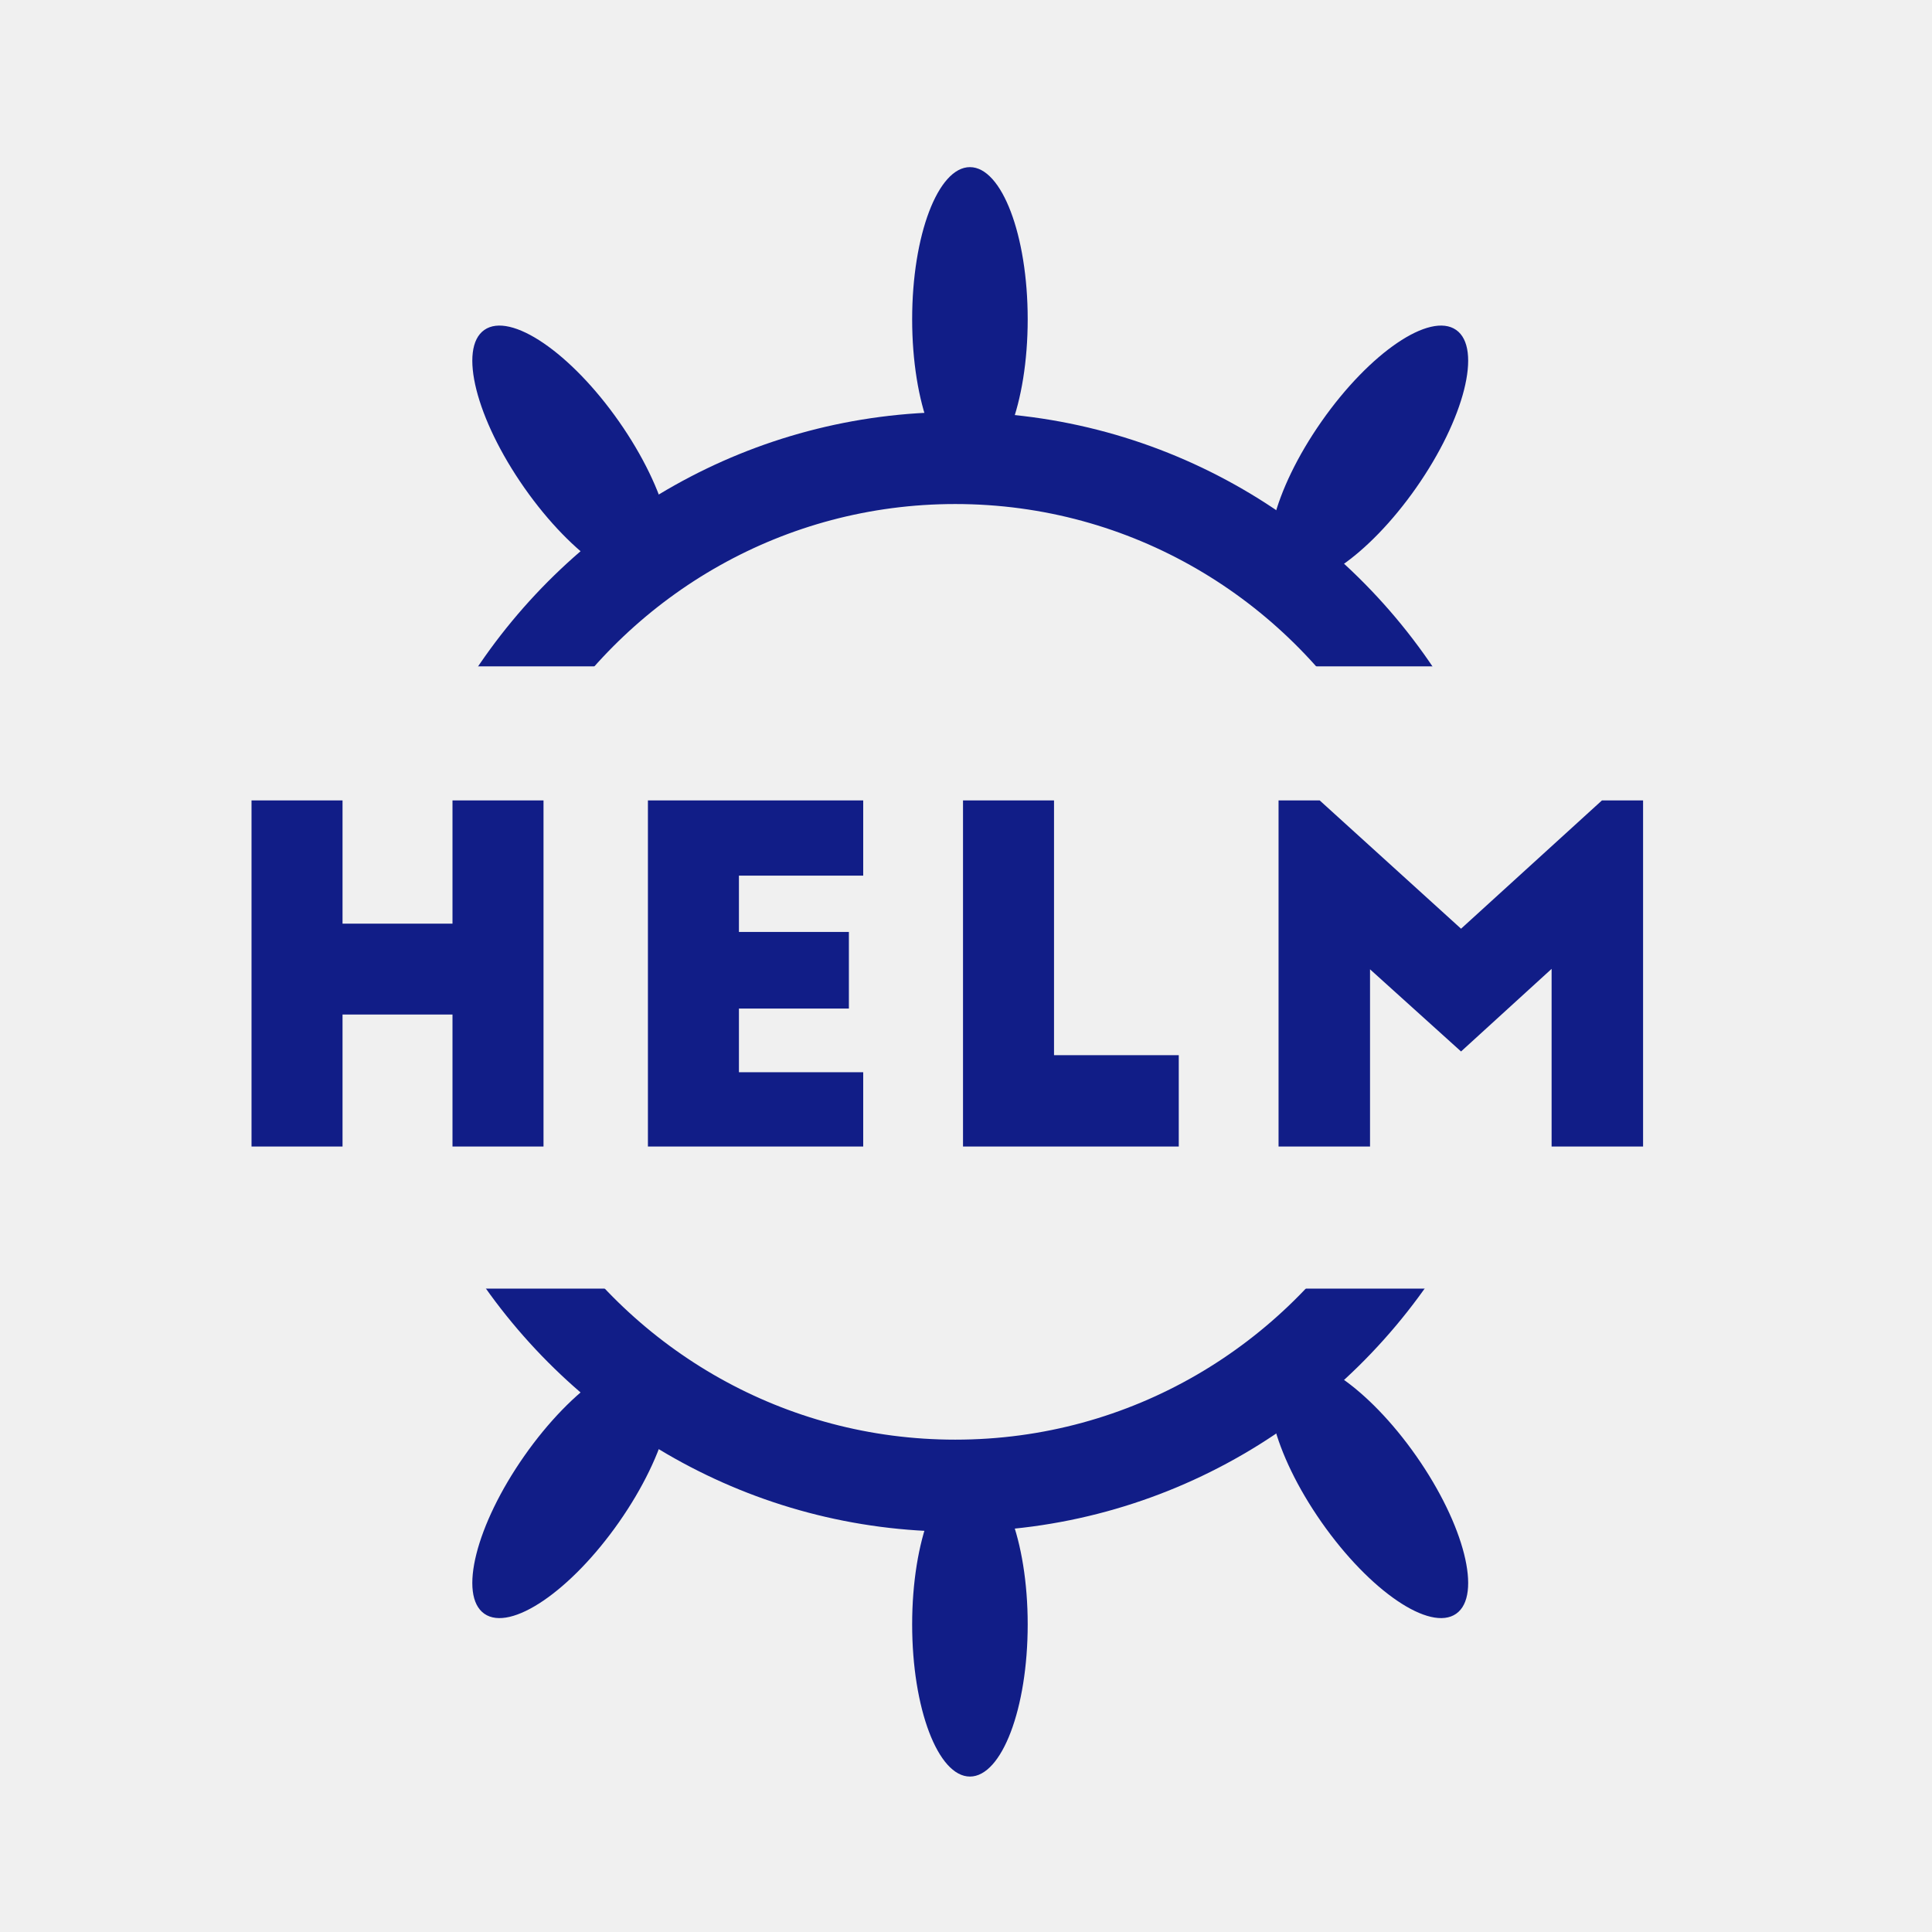
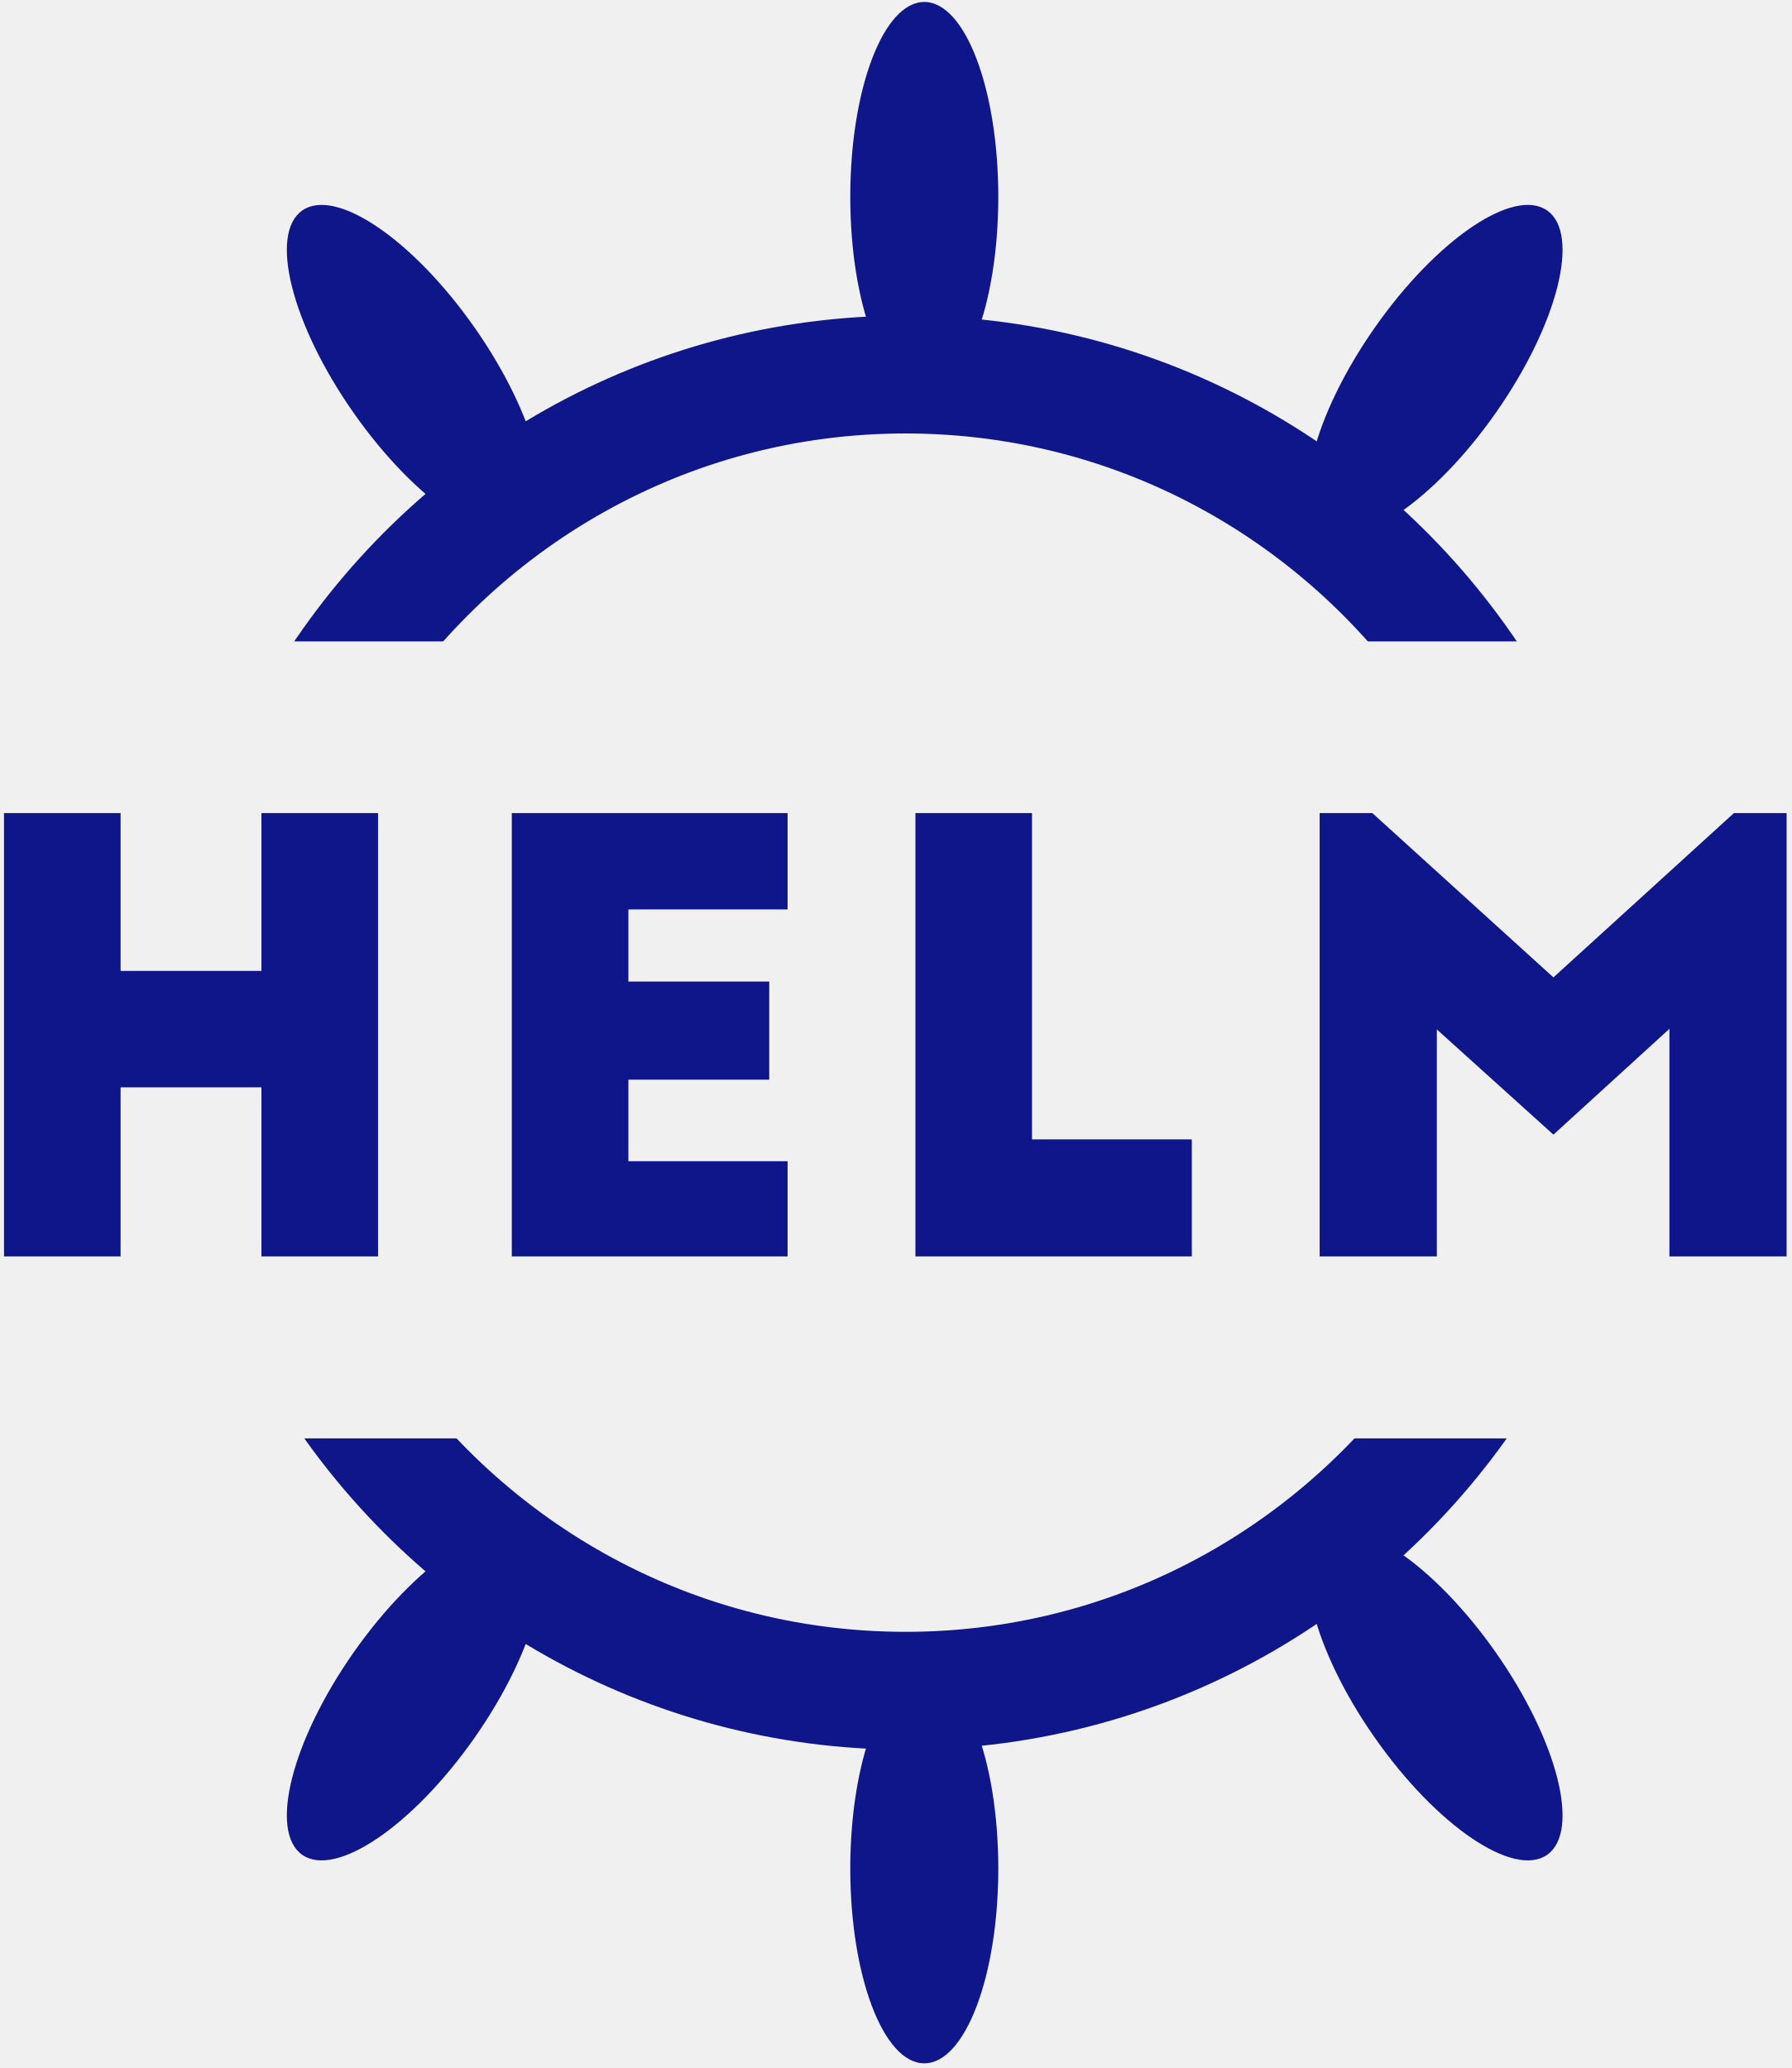
- <svg xmlns="http://www.w3.org/2000/svg" xmlns:xlink="http://www.w3.org/1999/xlink" width="420px" height="420px" viewBox="0 0 420 420" version="1.1">
+ <svg xmlns="http://www.w3.org/2000/svg" xmlns:xlink="http://www.w3.org/1999/xlink" width="304px" height="351px" viewBox="0 0 304 351" version="1.1">
  <defs>
    <rect id="path-1" x="0" y="0" width="313.303" height="159.865" />
    <rect id="path-3" x="0" y="0" width="313.303" height="159.865" />
  </defs>
  <g id="Artboard" stroke="none" stroke-width="1" fill="none" fill-rule="evenodd">
-     <g id="Logo" transform="translate(43, -15)">
+     <g id="Logo" transform="translate(-11, -51)">
      <g id="Betchna-Helm">
-         <path d="M11.679,189 L31.464,189 L31.464,215.789 L55.368,215.789 L55.368,189 L75.154,189 L75.154,264.25 L55.368,264.25 L55.368,235.555 L31.464,235.555 L31.464,264.25 L11.679,264.25 L11.679,189 Z M97.852,264.25 L97.852,189 L144.655,189 L144.655,205.354 L117.638,205.354 L117.638,217.595 L141.542,217.595 L141.542,234.25 L117.638,234.25 L117.638,248.096 L144.655,248.096 L144.655,264.25 L97.852,264.25 Z M166.35,264.25 L166.35,189 L186.135,189 L186.135,244.384 L213.253,244.384 L213.253,264.25 L166.35,264.25 Z M243.886,189 L274.619,216.893 L305.252,189 L314.191,189 L314.191,264.25 L294.305,264.25 L294.305,225.622 L274.619,243.581 L254.833,225.722 L254.833,264.25 L234.947,264.25 L234.947,189 L243.886,189 Z" id="HELM" fill="#111D87" />
+         <path d="M11.679,189 L31.464,189 L31.464,215.789 L55.368,215.789 L55.368,189 L75.154,189 L75.154,264.25 L55.368,264.25 L55.368,235.555 L31.464,235.555 L31.464,264.25 L11.679,264.25 L11.679,189 Z M97.852,264.25 L97.852,189 L144.655,189 L144.655,205.354 L117.638,205.354 L117.638,217.595 L141.542,217.595 L141.542,234.25 L117.638,234.25 L117.638,248.096 L144.655,248.096 L144.655,264.25 L97.852,264.25 Z M166.35,264.25 L166.35,189 L186.135,189 L186.135,244.384 L213.253,244.384 L213.253,264.25 L166.35,264.25 Z M243.886,189 L274.619,216.893 L305.252,189 L314.191,189 L314.191,264.25 L294.305,264.25 L294.305,225.622 L274.619,243.581 L254.833,225.722 L254.833,264.25 L234.947,264.25 L234.947,189 L243.886,189 Z" id="HELM" fill="#0F1689" />
        <g id="top-arc" transform="translate(168.9581, 375) scale(1, -1) translate(-168.9581, -375) translate(11.95814, 295)">
          <mask id="mask-2" fill="white">
            <use xlink:href="#path-1" />
          </mask>
          <g id="Rectangle-5" fill-rule="nonzero" />
-           <g id="rungs-top" mask="url(#mask-2)" fill="#111D87">
+           <g id="rungs-top" mask="url(#mask-2)" fill="#0F1689">
            <g transform="translate(39.16289, 53.67076)">
              <path d="M203.461,95.688 C210.397,95.688 216.02,80.878 216.02,62.61 C216.02,44.342 210.397,29.533 203.461,29.533 C196.524,29.533 190.901,44.342 190.901,62.61 C190.901,80.878 196.524,95.688 203.461,95.688 Z" id="Oval-1" transform="translate(203.4607, 62.61022) rotate(35) translate(-203.4607, -62.61022) " />
              <path d="M30.142,95.688 C37.079,95.688 42.702,80.878 42.702,62.61 C42.702,44.342 37.079,29.533 30.142,29.533 C23.206,29.533 17.583,44.342 17.583,62.61 C17.583,80.878 23.206,95.688 30.142,95.688 Z" id="Oval-1-Copy" transform="translate(30.14232, 62.61022) scale(-1, 1) rotate(35) translate(-30.14232, -62.61022) " />
              <path d="M116.733,66.275 C123.669,66.275 129.292,51.466 129.292,33.198 C129.292,14.93 123.669,0.121 116.733,0.121 C109.797,0.121 104.174,14.93 104.174,33.198 C104.174,51.466 109.797,66.275 116.733,66.275 Z" id="Oval-1-Copy-4" transform="translate(116.7328, 33.19795) scale(-1, 1) translate(-116.7328, -33.19795) " />
            </g>
          </g>
-           <path d="M251.467,173.1 C231.237,139.49 194.577,117.032 152.711,117.032 C111.99,117.032 76.195,138.278 55.653,170.367 M57.851,299.536 C78.691,329.769 113.407,349.563 152.711,349.563 C192.087,349.563 226.858,329.697 247.685,299.371" id="Oval-1" stroke="#111D87" stroke-width="20" mask="url(#mask-2)" />
+           <path d="M251.467,173.1 C231.237,139.49 194.577,117.032 152.711,117.032 C111.99,117.032 76.195,138.278 55.653,170.367 M57.851,299.536 C78.691,329.769 113.407,349.563 152.711,349.563 C192.087,349.563 226.858,329.697 247.685,299.371" id="Oval-1" stroke="#0F1689" stroke-width="20" mask="url(#mask-2)" />
        </g>
        <g id="top-arc" transform="translate(11.95814, 0)">
          <mask id="mask-4" fill="white">
            <use xlink:href="#path-3" />
          </mask>
          <g id="Rectangle-5" fill-rule="nonzero" />
-           <g id="rungs-top" mask="url(#mask-4)" fill="#111D87">
+           <g id="rungs-top" mask="url(#mask-4)" fill="#0F1689">
            <g transform="translate(39.16289, 51.2113)">
              <path d="M203.461,95.688 C210.397,95.688 216.02,80.878 216.02,62.61 C216.02,44.342 210.397,29.533 203.461,29.533 C196.524,29.533 190.901,44.342 190.901,62.61 C190.901,80.878 196.524,95.688 203.461,95.688 Z" id="Oval-1" transform="translate(203.4607, 62.61022) rotate(35) translate(-203.4607, -62.61022) " />
              <path d="M30.142,95.688 C37.079,95.688 42.702,80.878 42.702,62.61 C42.702,44.342 37.079,29.533 30.142,29.533 C23.206,29.533 17.583,44.342 17.583,62.61 C17.583,80.878 23.206,95.688 30.142,95.688 Z" id="Oval-1-Copy" transform="translate(30.14232, 62.61022) scale(-1, 1) rotate(35) translate(-30.14232, -62.61022) " />
              <path d="M116.733,66.275 C123.669,66.275 129.292,51.466 129.292,33.198 C129.292,14.93 123.669,0.121 116.733,0.121 C109.797,0.121 104.174,14.93 104.174,33.198 C104.174,51.466 109.797,66.275 116.733,66.275 Z" id="Oval-1-Copy-4" transform="translate(116.7328, 33.19795) scale(-1, 1) translate(-116.7328, -33.19795) " />
            </g>
          </g>
-           <path d="M251.467,170.64 C231.237,137.03 194.577,114.572 152.711,114.572 C111.99,114.572 76.195,135.818 55.653,167.907 M57.851,297.077 C78.691,327.309 113.407,347.103 152.711,347.103 C192.087,347.103 226.858,327.237 247.685,296.912" id="Oval-1" stroke="#111D87" stroke-width="20" mask="url(#mask-4)" />
+           <path d="M251.467,170.64 C231.237,137.03 194.577,114.572 152.711,114.572 C111.99,114.572 76.195,135.818 55.653,167.907 M57.851,297.077 C78.691,327.309 113.407,347.103 152.711,347.103 C192.087,347.103 226.858,327.237 247.685,296.912" id="Oval-1" stroke="#0F1689" stroke-width="20" mask="url(#mask-4)" />
        </g>
      </g>
    </g>
  </g>
</svg>
